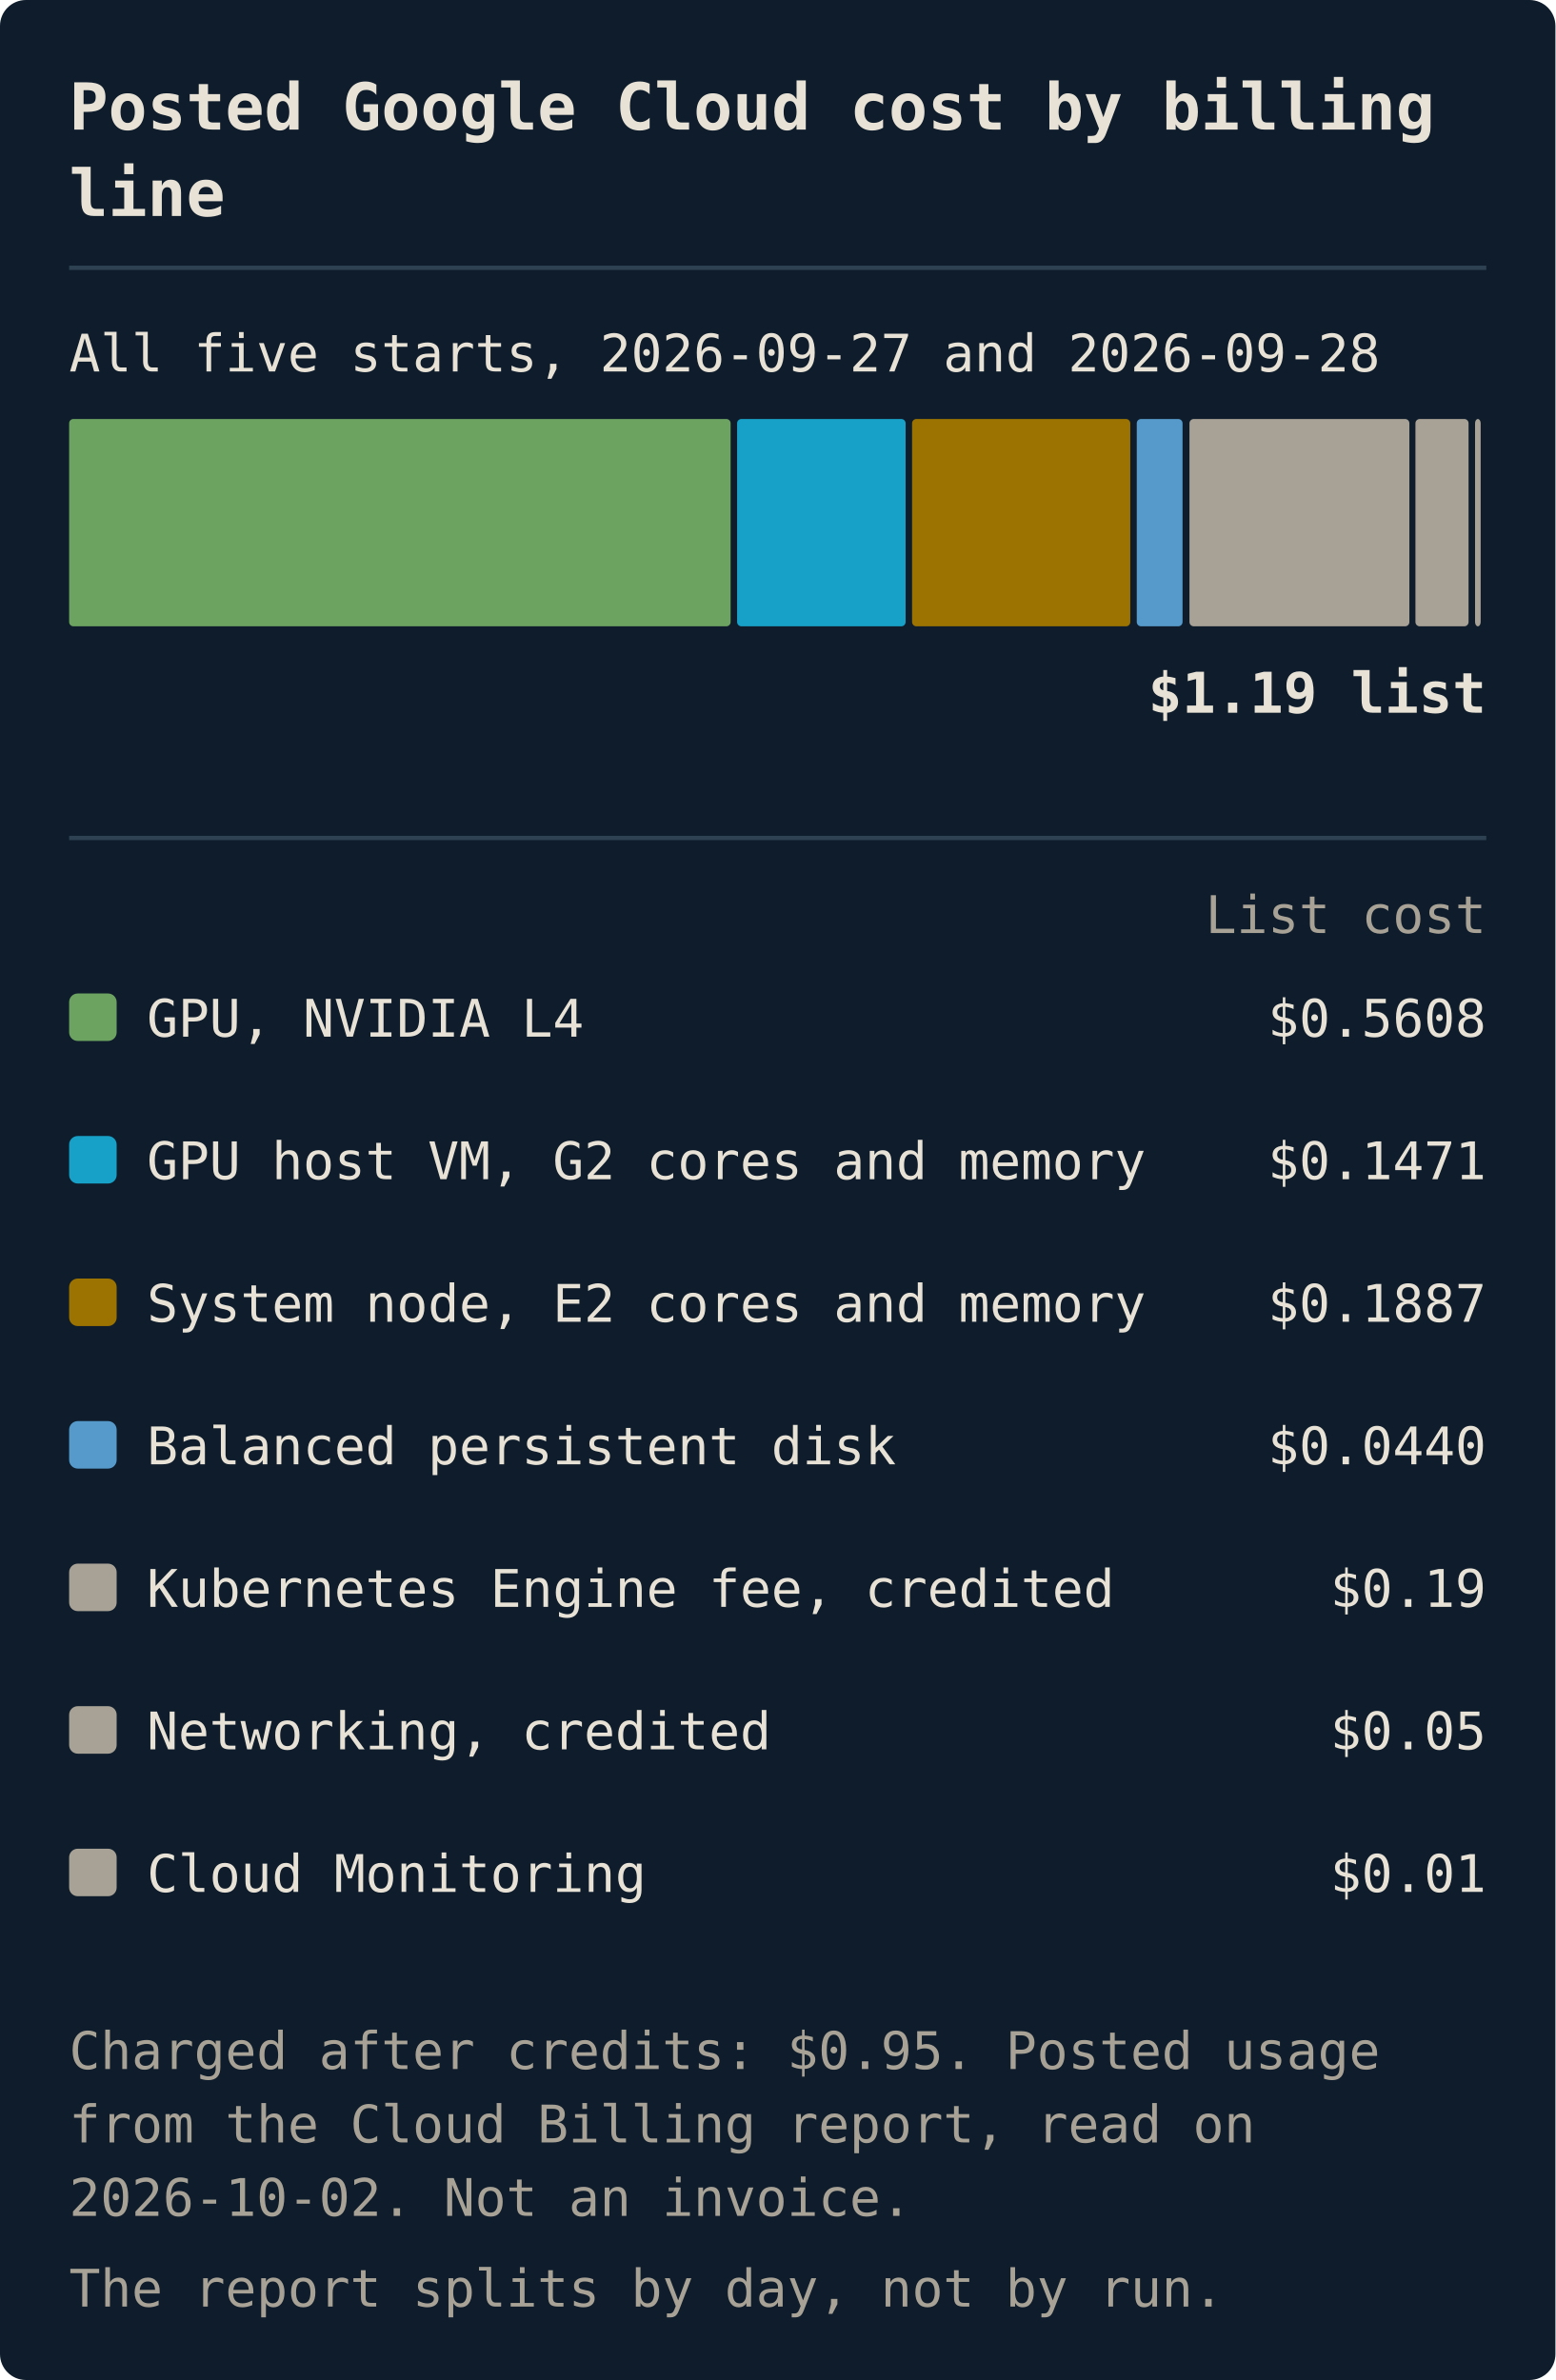
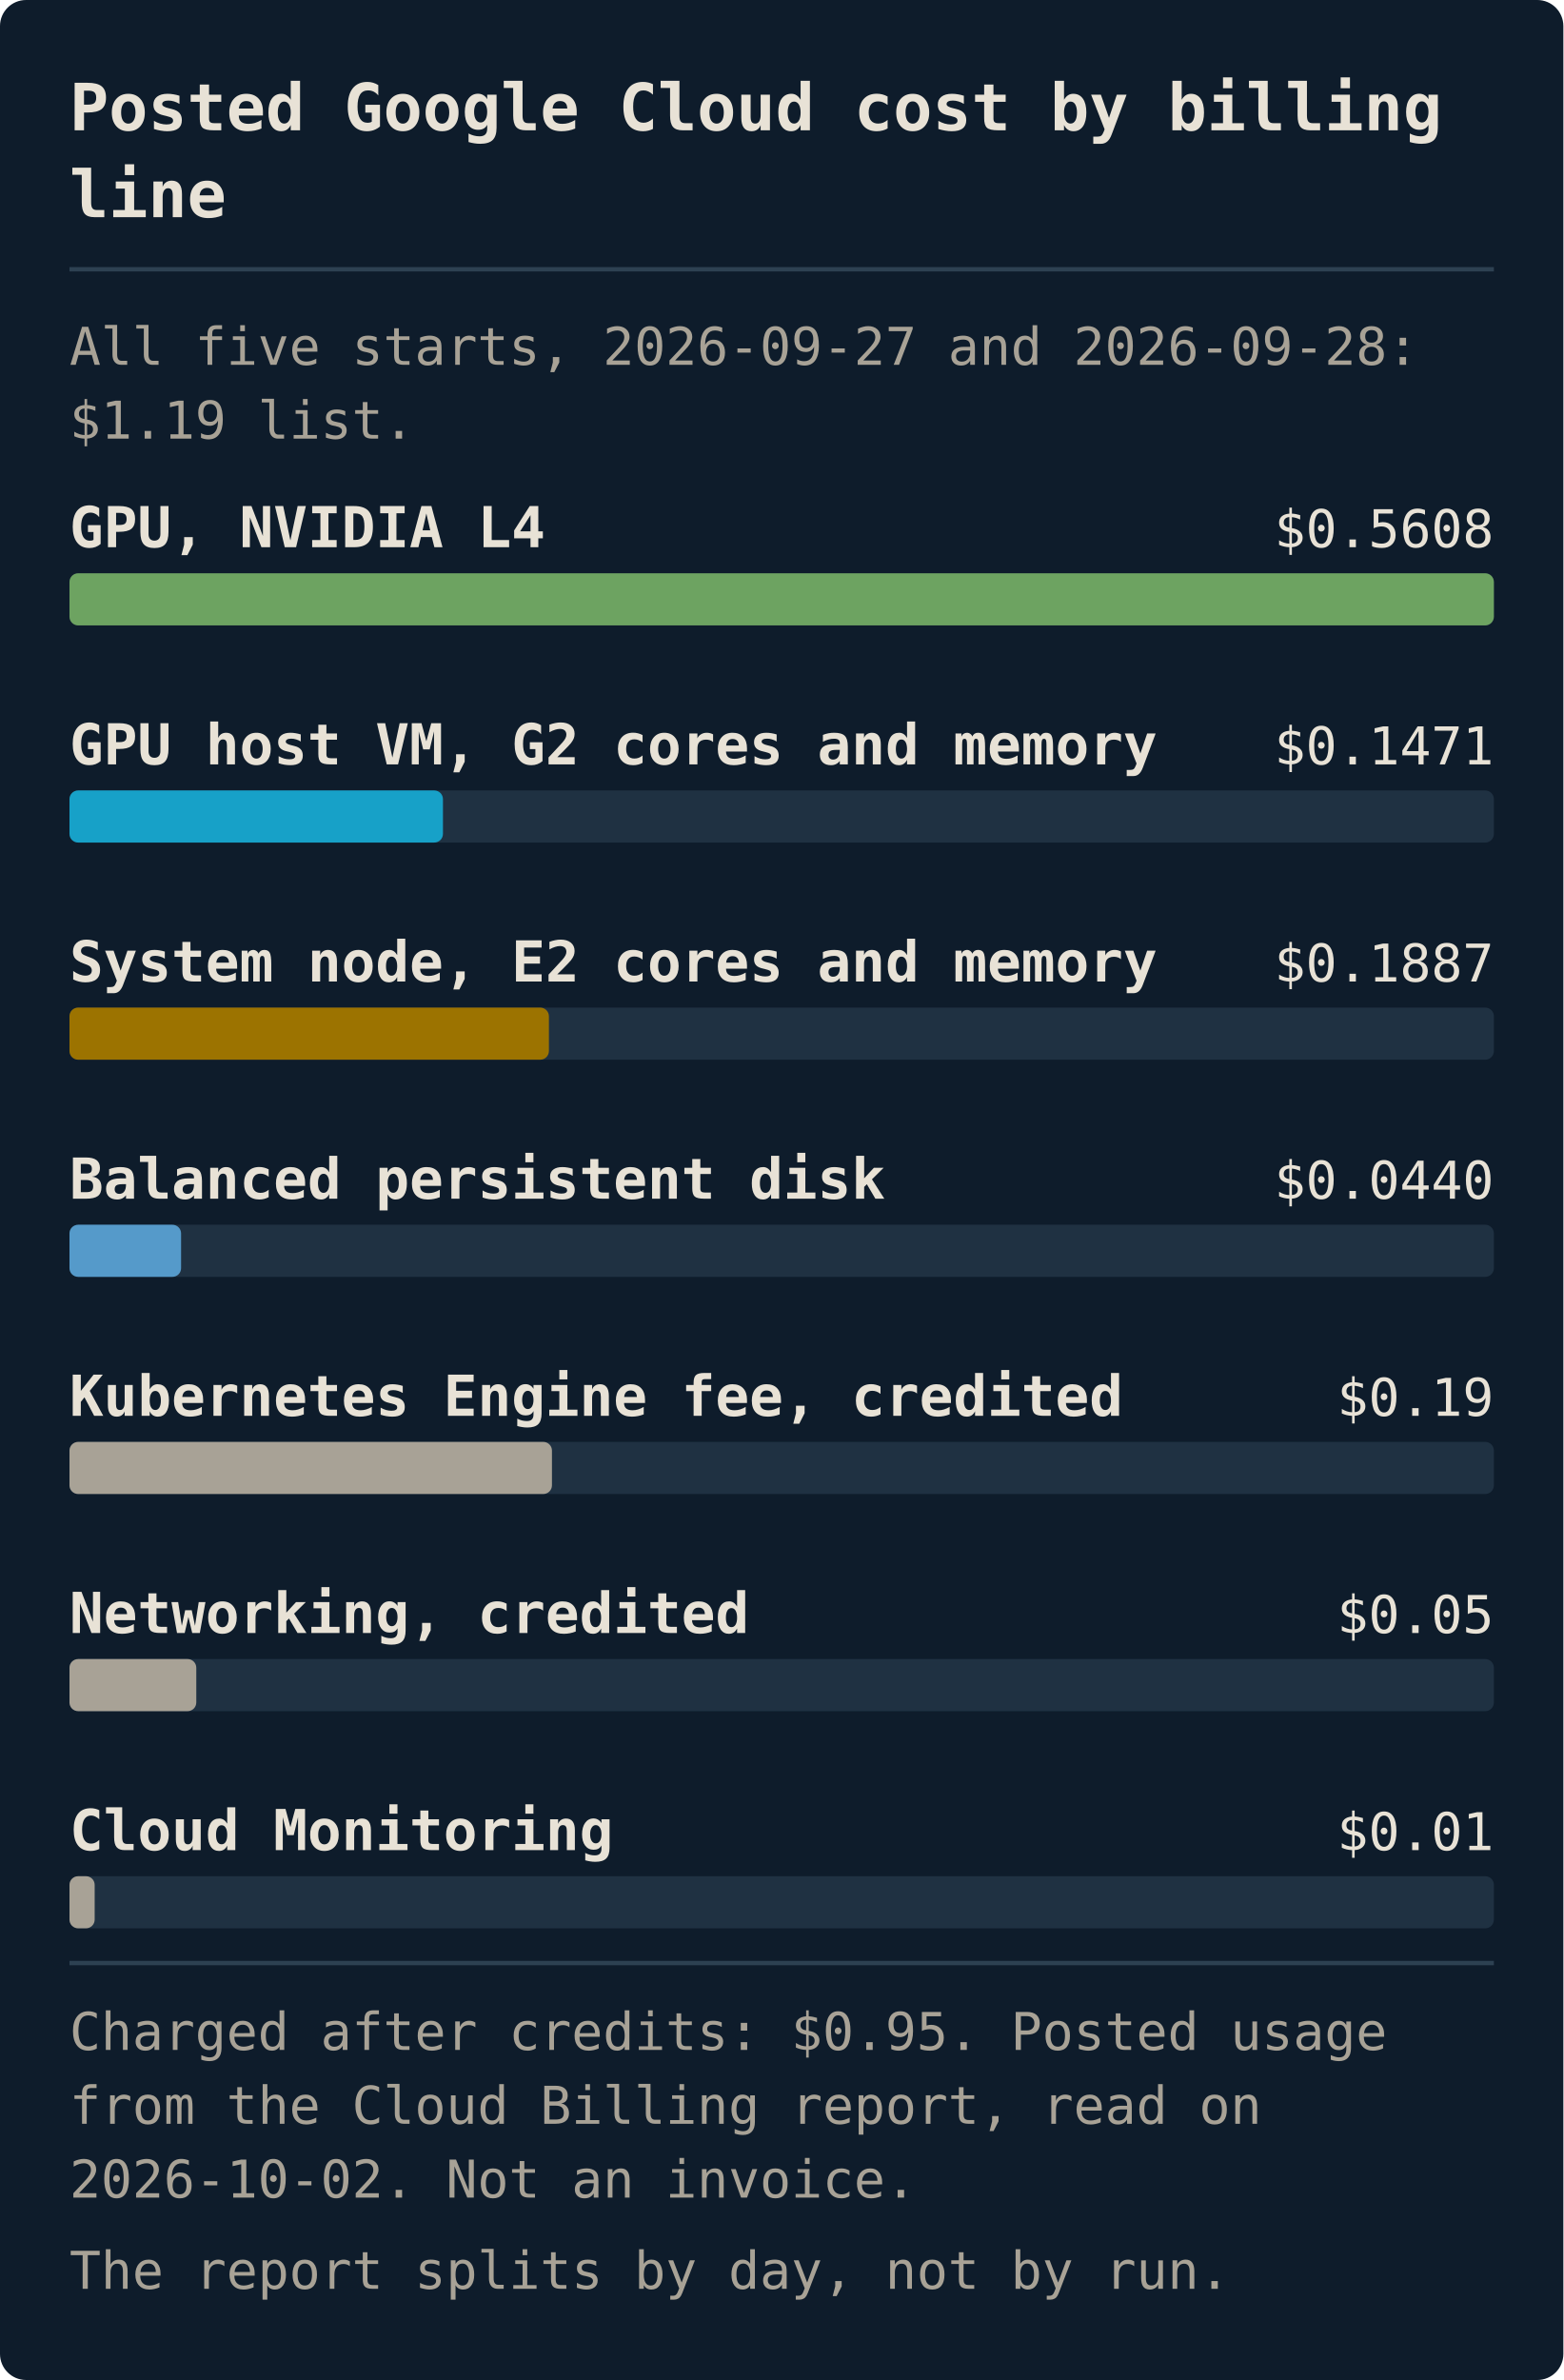
- <svg xmlns="http://www.w3.org/2000/svg" viewBox="0 0 360 551" role="img" font-family="ui-monospace, &quot;SFMono-Regular&quot;, &quot;SF Mono&quot;, Menlo, Consolas, monospace">
-   <rect width="360" height="551" rx="6" fill="#0E1C2B" />
+ <svg xmlns="http://www.w3.org/2000/svg" viewBox="0 0 360 548" role="img" font-family="ui-monospace, &quot;SFMono-Regular&quot;, &quot;SF Mono&quot;, Menlo, Consolas, monospace">
+   <rect width="360" height="548" rx="6" fill="#0E1C2B" />
  <text x="16" y="30" font-size="15" fill="#E8E2D6" font-weight="600">Posted Google Cloud cost by billing</text>
  <text x="16" y="50" font-size="15" fill="#E8E2D6" font-weight="600">line</text>
  <line x1="16" y1="62" x2="344" y2="62" stroke="#2D4152" />
-   <text x="16" y="86" font-size="12" fill="#E8E2D6">All five starts, 2026-09-27 and 2026-09-28</text>
-   <rect x="16.0" y="97" width="153.1" height="48" rx="1" fill="#6DA361" />
-   <rect x="170.6" y="97" width="39.0" height="48" rx="1" fill="#17A1C8" />
-   <rect x="211.1" y="97" width="50.5" height="48" rx="1" fill="#9C7300" />
-   <rect x="263.1" y="97" width="10.6" height="48" rx="1" fill="#559ACA" />
-   <rect x="275.3" y="97" width="50.9" height="48" rx="1" fill="#A8A296" />
-   <rect x="327.6" y="97" width="12.3" height="48" rx="1" fill="#A8A296" />
-   <rect x="341.4" y="97" width="1.3" height="48" rx="1" fill="#A8A296" />
-   <text x="344" y="165" font-size="13" fill="#E8E2D6" text-anchor="end" font-weight="600">$1.19 list</text>
-   <line x1="16" y1="194" x2="344" y2="194" stroke="#2D4152" />
-   <text x="344" y="216" font-size="12" fill="#A8A296" text-anchor="end">List cost</text>
-   <rect x="16.0" y="230" width="11.0" height="11" rx="2" fill="#6DA361" />
-   <text x="34" y="240" font-size="12" fill="#E8E2D6">GPU, NVIDIA L4</text>
-   <text x="344" y="240" font-size="12" fill="#E8E2D6" text-anchor="end">$0.5608</text>
-   <rect x="16.0" y="263" width="11.0" height="11" rx="2" fill="#17A1C8" />
-   <text x="34" y="273" font-size="12" fill="#E8E2D6">GPU host VM, G2 cores and memory</text>
-   <text x="344" y="273" font-size="12" fill="#E8E2D6" text-anchor="end">$0.1471</text>
-   <rect x="16.0" y="296" width="11.0" height="11" rx="2" fill="#9C7300" />
-   <text x="34" y="306" font-size="12" fill="#E8E2D6">System node, E2 cores and memory</text>
-   <text x="344" y="306" font-size="12" fill="#E8E2D6" text-anchor="end">$0.1887</text>
-   <rect x="16.0" y="329" width="11.0" height="11" rx="2" fill="#559ACA" />
-   <text x="34" y="339" font-size="12" fill="#E8E2D6">Balanced persistent disk</text>
-   <text x="344" y="339" font-size="12" fill="#E8E2D6" text-anchor="end">$0.0440</text>
-   <rect x="16.0" y="362" width="11.0" height="11" rx="2" fill="#A8A296" />
-   <text x="34" y="372" font-size="12" fill="#E8E2D6">Kubernetes Engine fee, credited</text>
-   <text x="344" y="372" font-size="12" fill="#E8E2D6" text-anchor="end">$0.19</text>
-   <rect x="16.0" y="395" width="11.0" height="11" rx="2" fill="#A8A296" />
-   <text x="34" y="405" font-size="12" fill="#E8E2D6">Networking, credited</text>
-   <text x="344" y="405" font-size="12" fill="#E8E2D6" text-anchor="end">$0.05</text>
-   <rect x="16.0" y="428" width="11.0" height="11" rx="2" fill="#A8A296" />
-   <text x="34" y="438" font-size="12" fill="#E8E2D6">Cloud Monitoring</text>
-   <text x="344" y="438" font-size="12" fill="#E8E2D6" text-anchor="end">$0.01</text>
-   <text x="16" y="479" font-size="12" fill="#A8A296">Charged after credits: $0.95. Posted usage</text>
-   <text x="16" y="496" font-size="12" fill="#A8A296">from the Cloud Billing report, read on</text>
-   <text x="16" y="513" font-size="12" fill="#A8A296">2026-10-02. Not an invoice.</text>
-   <text x="16" y="534" font-size="12" fill="#A8A296">The report splits by day, not by run.</text>
+   <text x="16" y="84" font-size="12" fill="#A8A296">All five starts, 2026-09-27 and 2026-09-28:</text>
+   <text x="16" y="101" font-size="12" fill="#A8A296">$1.19 list.</text>
+   <text x="16" y="126" font-size="13" fill="#E8E2D6" font-weight="600">GPU, NVIDIA L4</text>
+   <text x="344" y="126" font-size="12" fill="#E8E2D6" text-anchor="end">$0.5608</text>
+   <rect x="16.0" y="132" width="328.0" height="12" rx="2" fill="#1F3142" />
+   <rect x="16.0" y="132" width="328.0" height="12" rx="2" fill="#6DA361" />
+   <text x="16" y="176" font-size="13" fill="#E8E2D6" font-weight="600">GPU host VM, G2 cores and memory</text>
+   <text x="344" y="176" font-size="12" fill="#E8E2D6" text-anchor="end">$0.1471</text>
+   <rect x="16.0" y="182" width="328.0" height="12" rx="2" fill="#1F3142" />
+   <rect x="16.0" y="182" width="86.0" height="12" rx="2" fill="#17A1C8" />
+   <text x="16" y="226" font-size="13" fill="#E8E2D6" font-weight="600">System node, E2 cores and memory</text>
+   <text x="344" y="226" font-size="12" fill="#E8E2D6" text-anchor="end">$0.1887</text>
+   <rect x="16.0" y="232" width="328.0" height="12" rx="2" fill="#1F3142" />
+   <rect x="16.0" y="232" width="110.4" height="12" rx="2" fill="#9C7300" />
+   <text x="16" y="276" font-size="13" fill="#E8E2D6" font-weight="600">Balanced persistent disk</text>
+   <text x="344" y="276" font-size="12" fill="#E8E2D6" text-anchor="end">$0.0440</text>
+   <rect x="16.0" y="282" width="328.0" height="12" rx="2" fill="#1F3142" />
+   <rect x="16.0" y="282" width="25.7" height="12" rx="2" fill="#559ACA" />
+   <text x="16" y="326" font-size="13" fill="#E8E2D6" font-weight="600">Kubernetes Engine fee, credited</text>
+   <text x="344" y="326" font-size="12" fill="#E8E2D6" text-anchor="end">$0.19</text>
+   <rect x="16.0" y="332" width="328.0" height="12" rx="2" fill="#1F3142" />
+   <rect x="16.0" y="332" width="111.1" height="12" rx="2" fill="#A8A296" />
+   <text x="16" y="376" font-size="13" fill="#E8E2D6" font-weight="600">Networking, credited</text>
+   <text x="344" y="376" font-size="12" fill="#E8E2D6" text-anchor="end">$0.05</text>
+   <rect x="16.0" y="382" width="328.0" height="12" rx="2" fill="#1F3142" />
+   <rect x="16.0" y="382" width="29.2" height="12" rx="2" fill="#A8A296" />
+   <text x="16" y="426" font-size="13" fill="#E8E2D6" font-weight="600">Cloud Monitoring</text>
+   <text x="344" y="426" font-size="12" fill="#E8E2D6" text-anchor="end">$0.01</text>
+   <rect x="16.0" y="432" width="328.0" height="12" rx="2" fill="#1F3142" />
+   <rect x="16.0" y="432" width="5.8" height="12" rx="2" fill="#A8A296" />
+   <line x1="16" y1="452" x2="344" y2="452" stroke="#2D4152" />
+   <text x="16" y="472" font-size="12" fill="#A8A296">Charged after credits: $0.95. Posted usage</text>
+   <text x="16" y="489" font-size="12" fill="#A8A296">from the Cloud Billing report, read on</text>
+   <text x="16" y="506" font-size="12" fill="#A8A296">2026-10-02. Not an invoice.</text>
+   <text x="16" y="527" font-size="12" fill="#A8A296">The report splits by day, not by run.</text>
</svg>
